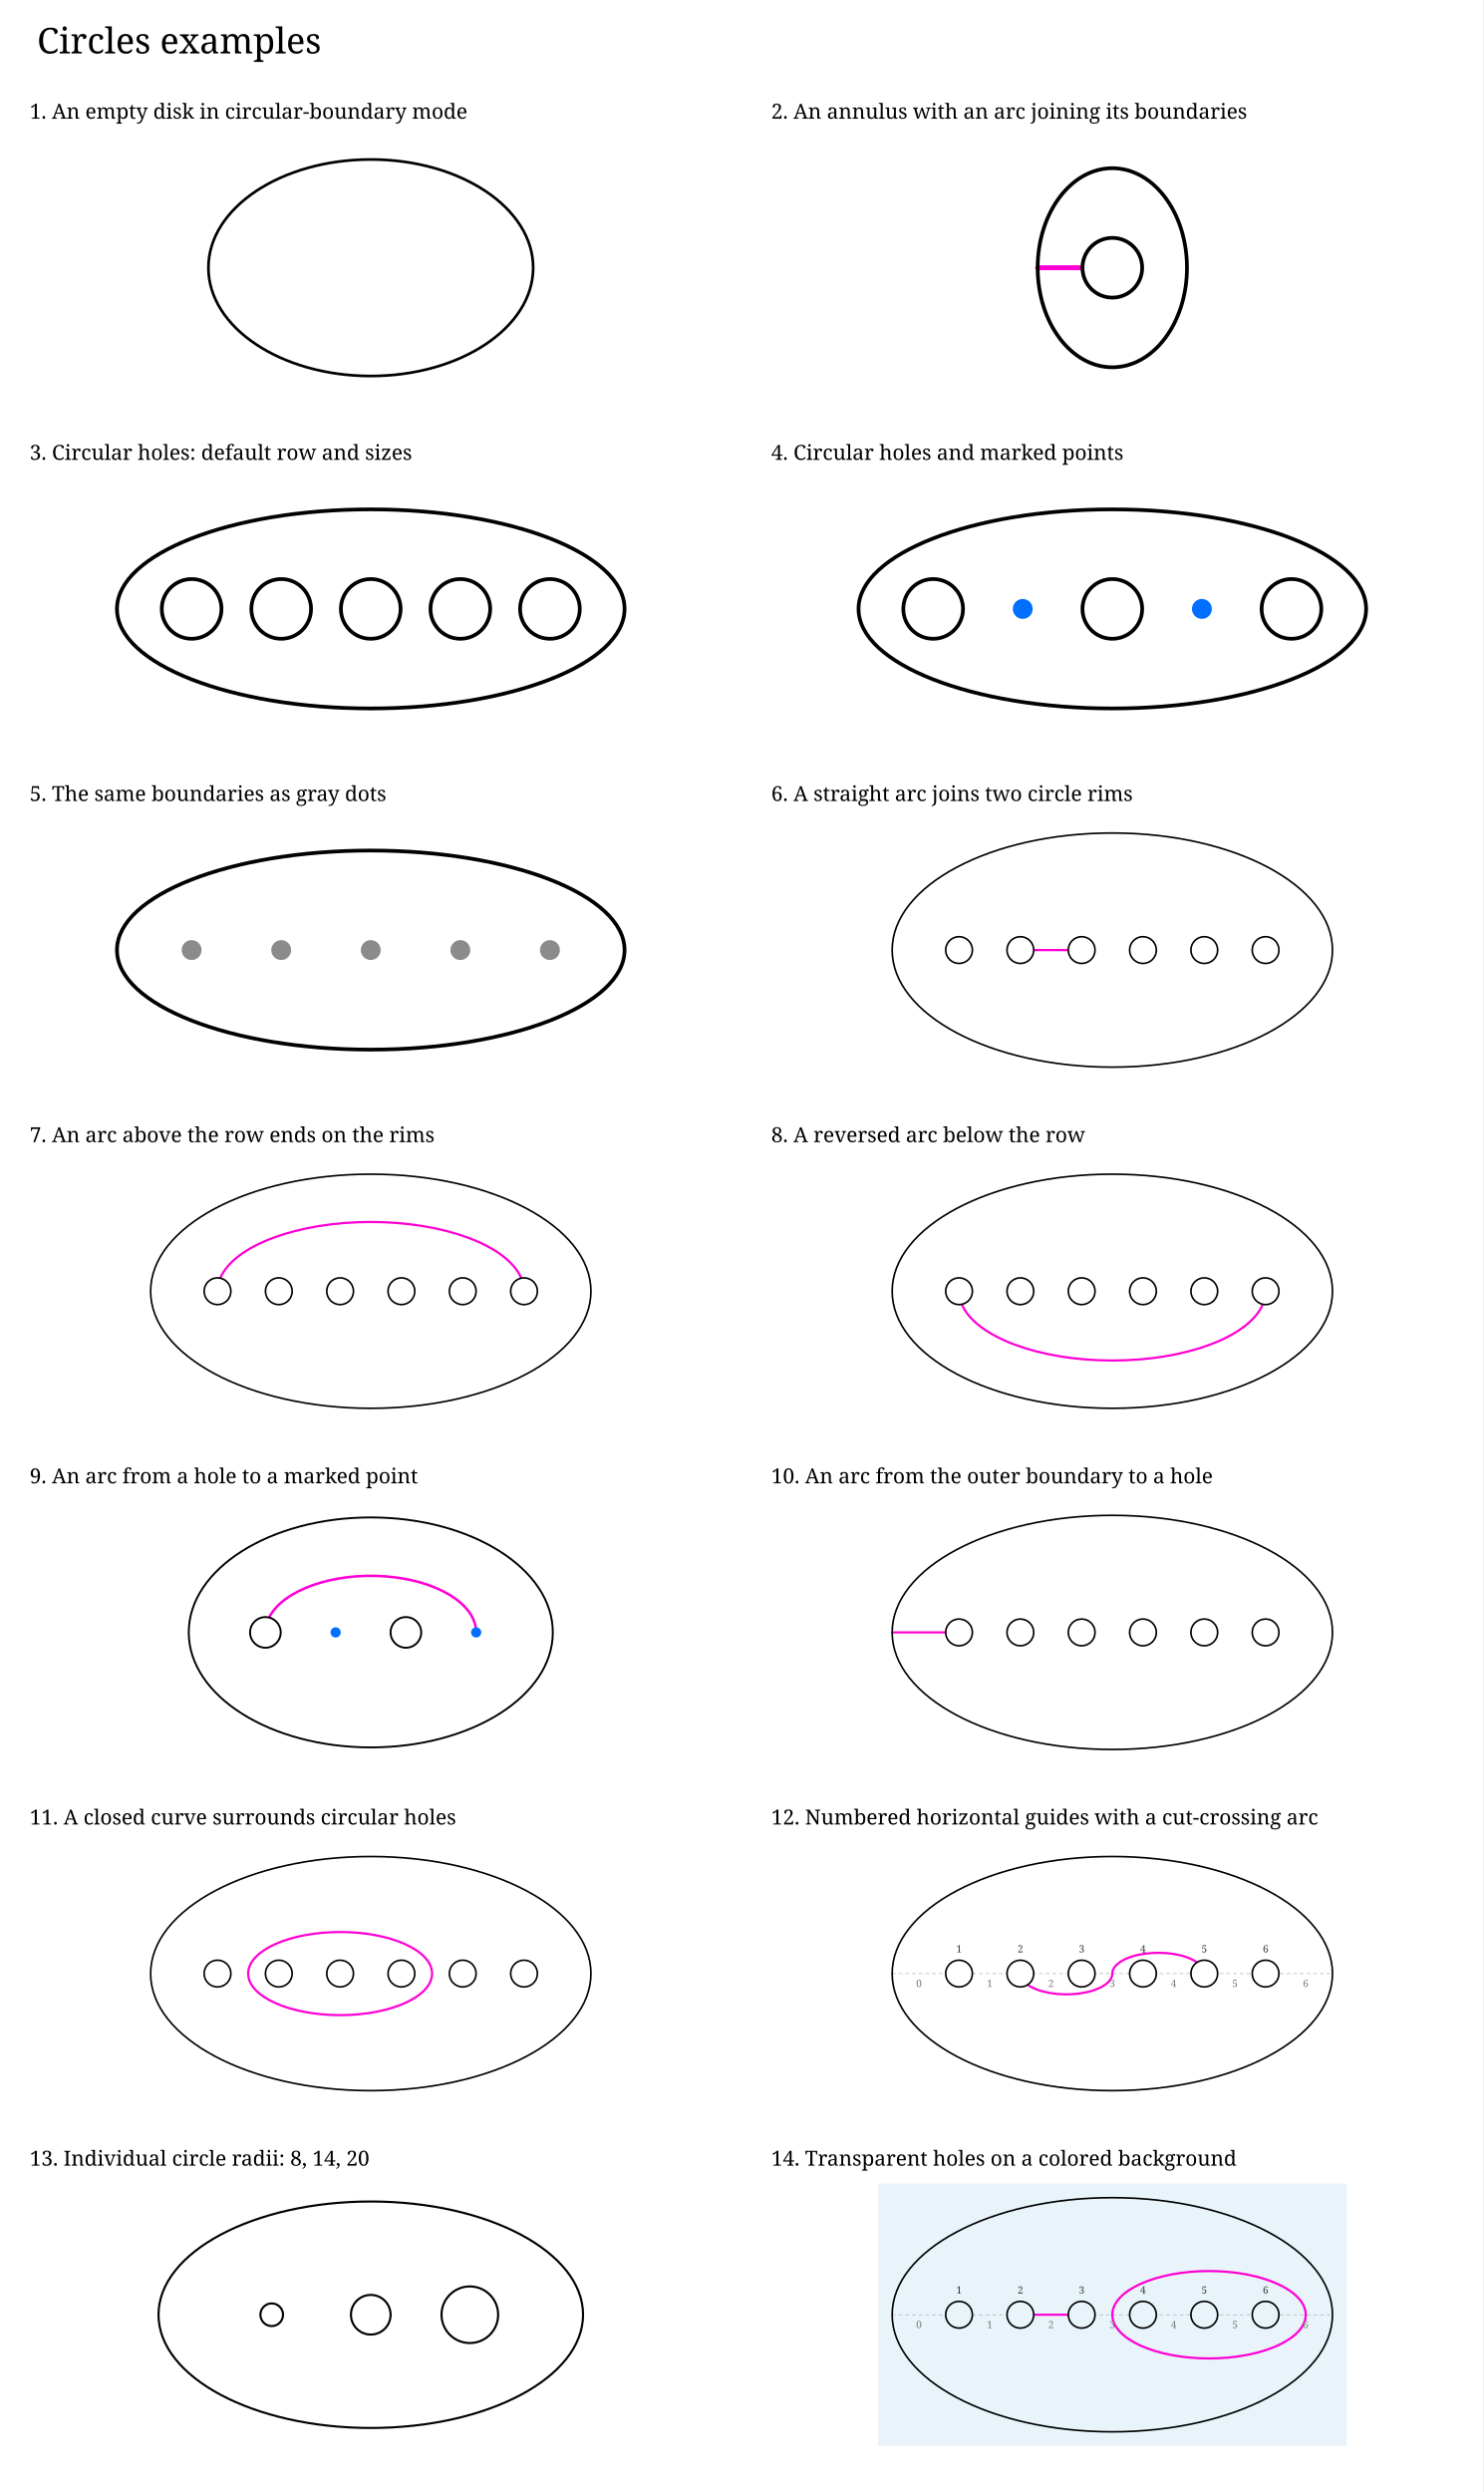
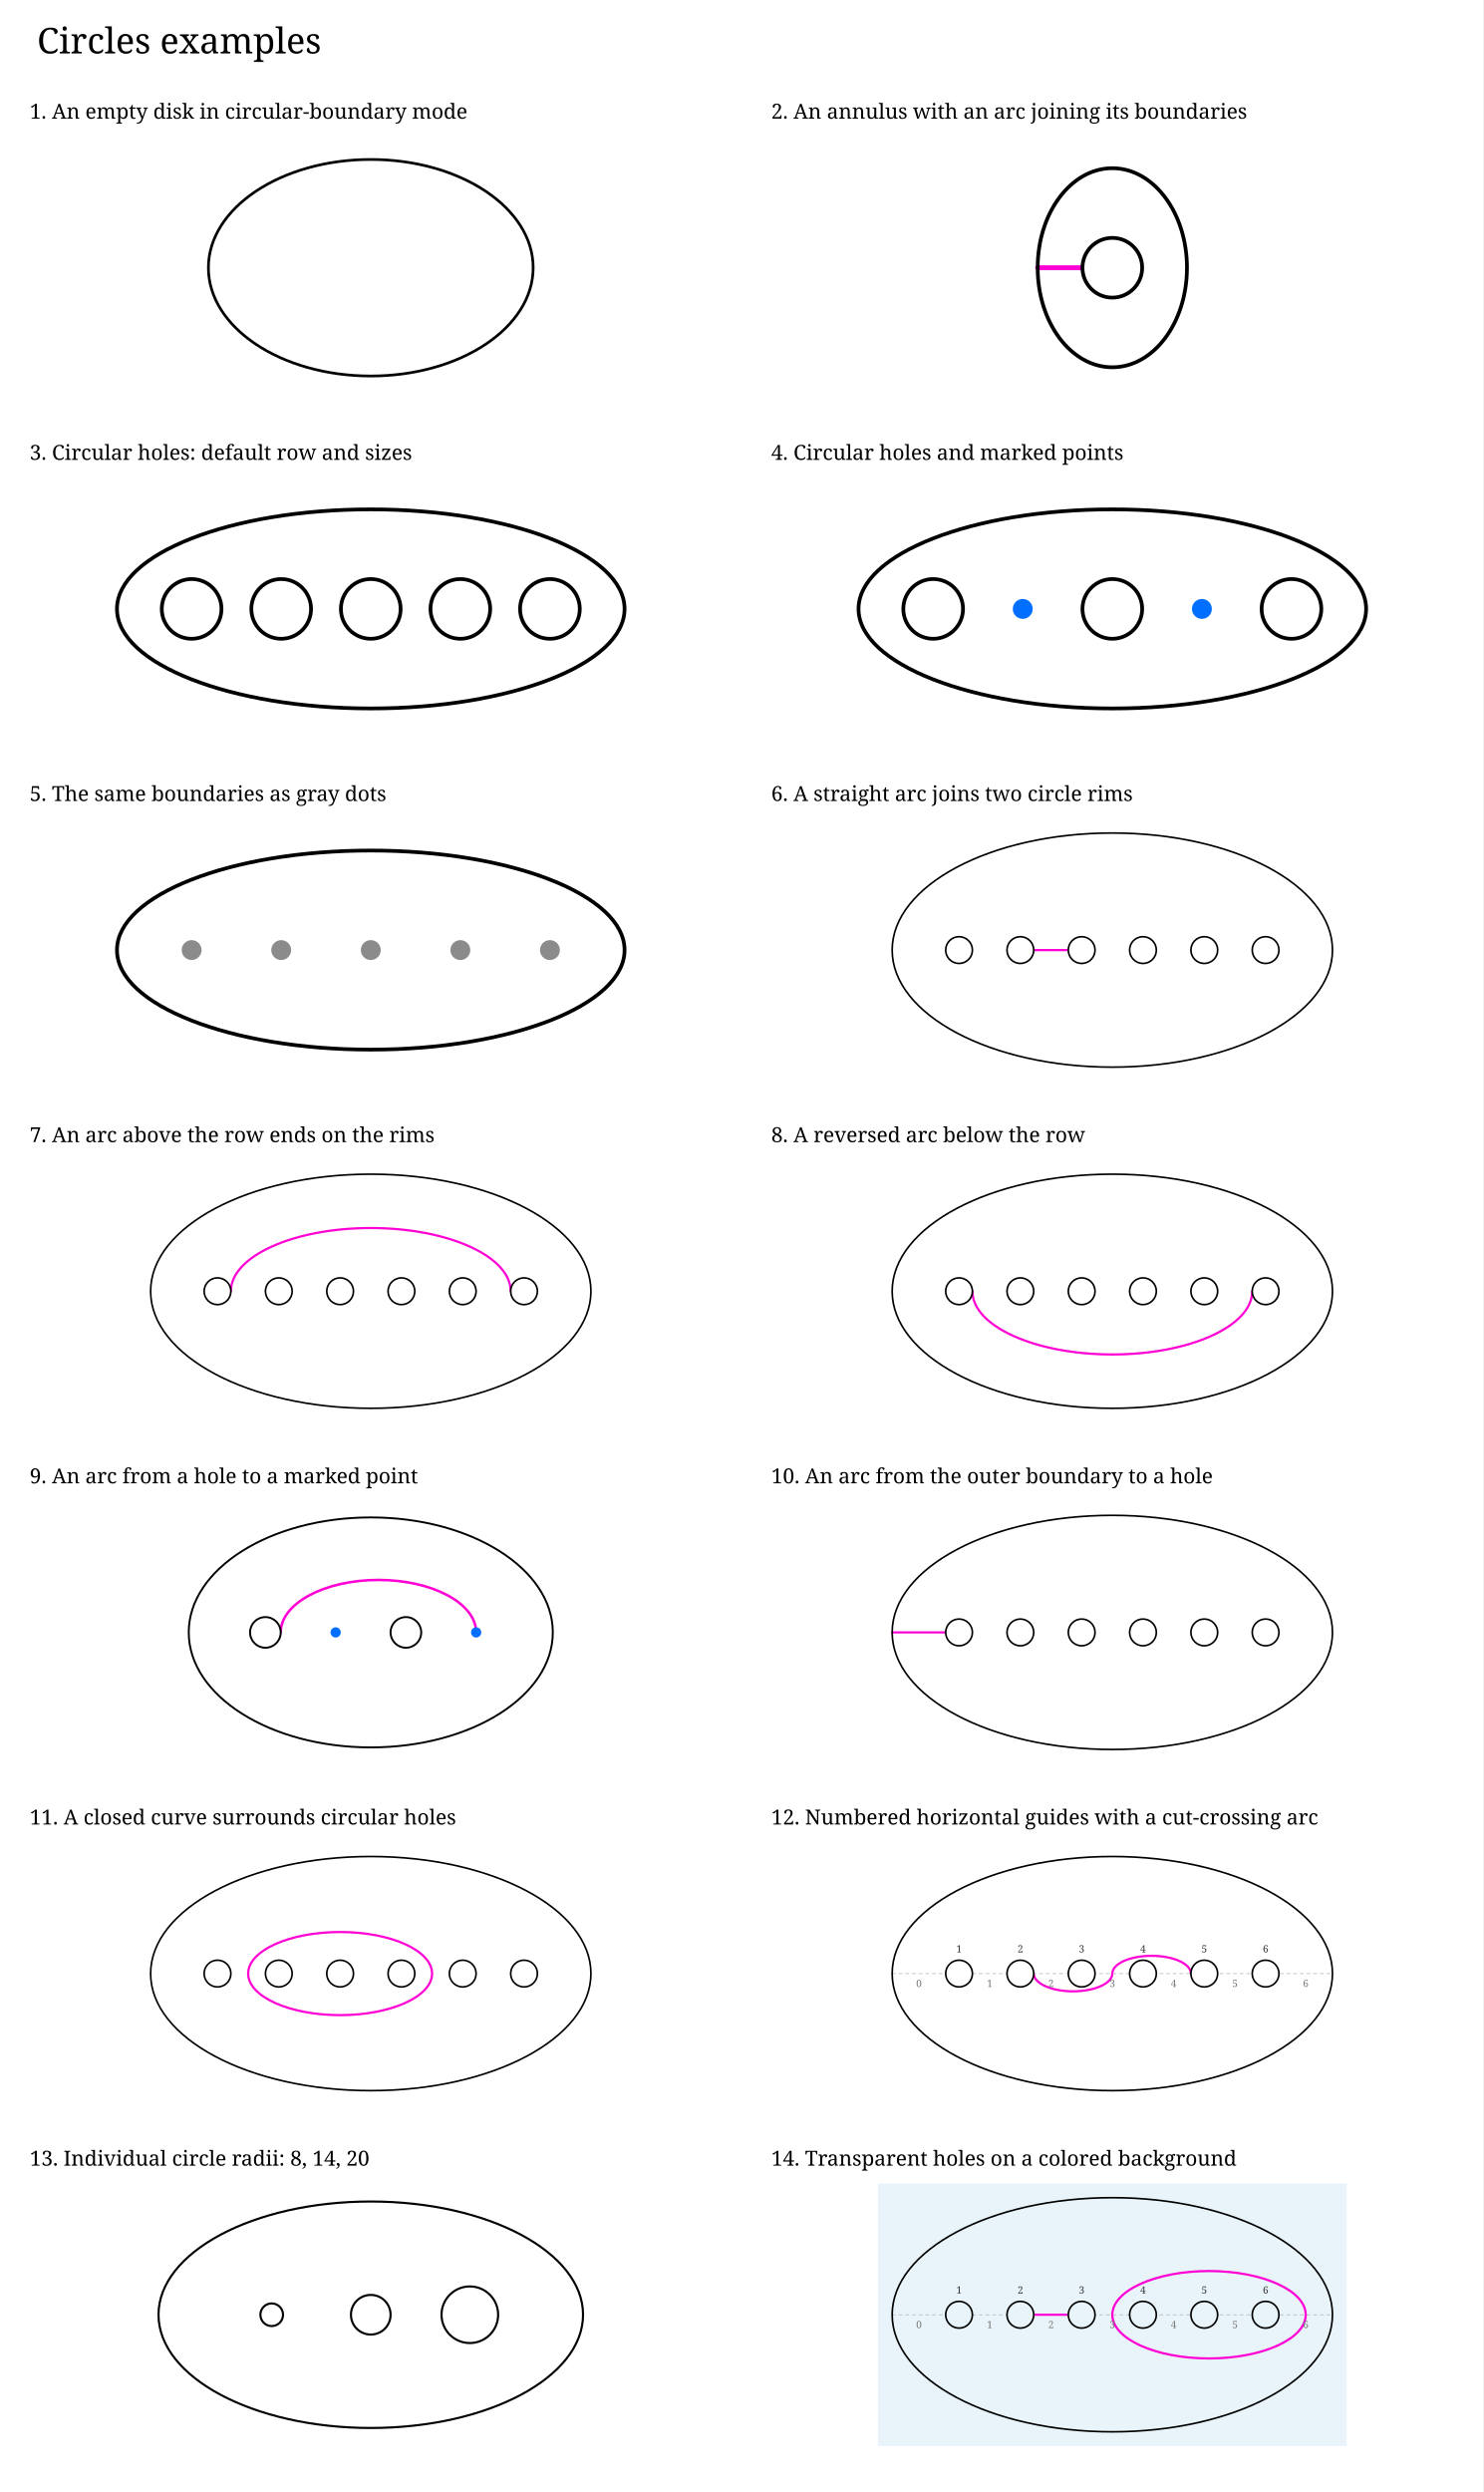
<svg xmlns="http://www.w3.org/2000/svg" viewBox="0 0 1000 1680" width="1000" height="1680">
  <rect width="100%" height="100%" fill="white" />
  <text x="25" y="36" font-family="serif" font-size="24">Circles examples</text>
  <text x="20" y="80" font-family="serif" font-size="14">1. An empty disk in circular-boundary mode</text>
  <svg x="20" y="92" width="460" height="177" viewBox="0 0 205.5 145.5">
    <ellipse class="outer-boundary" cx="102.75" cy="72.75" rx="90" ry="60" fill="none" stroke="#000000" stroke-width="1.5" />
  </svg>
  <text x="520" y="80" font-family="serif" font-size="14">2. An annulus with an arc joining its boundaries</text>
  <svg x="520" y="92" width="460" height="177" viewBox="0 0 85.5 105.5">
    <defs>
-       <clipPath id="sd-adba06e5483de978e819" clipPathUnits="userSpaceOnUse">
+       <clipPath id="sd-57d7816bccb07fd32469" clipPathUnits="userSpaceOnUse">
        <path d="M 0 105.5 L 85.5 105.5 L 85.5 0 L 0 0 Z  M 30.75 52.75 A 12 12 0 1 1 54.75 52.75 A 12 12 0 1 1 30.75 52.75 Z " clip-rule="evenodd" fill-rule="evenodd" />
      </clipPath>
    </defs>
-     <path class="arc" d="M 12.75 52.75 L 30.75 52.75" fill="none" stroke="#ff00d4" stroke-width="2" stroke-linecap="round" stroke-linejoin="round" clip-path="url(#sd-adba06e5483de978e819)" />
+     <path class="arc" d="M 12.75 52.75 L 30.75 52.75" fill="none" stroke="#ff00d4" stroke-width="2" stroke-linecap="round" stroke-linejoin="round" clip-path="url(#sd-57d7816bccb07fd32469)" />
    <ellipse class="outer-boundary" cx="42.75" cy="52.75" rx="30" ry="40" fill="none" stroke="#000000" stroke-width="1.5" />
    <circle class="inner-boundary-circle" cx="42.75" cy="52.75" r="12" fill="none" stroke="#000000" stroke-width="1.5" />
  </svg>
  <text x="20" y="310" font-family="serif" font-size="14">3. Circular holes: default row and sizes</text>
  <svg x="20" y="322" width="460" height="177" viewBox="0 0 229.5 105.5">
    <ellipse class="outer-boundary" cx="114.75" cy="52.75" rx="102" ry="40" fill="none" stroke="#000000" stroke-width="1.5" />
    <circle class="inner-boundary-circle" cx="42.75" cy="52.75" r="12" fill="none" stroke="#000000" stroke-width="1.5" />
    <circle class="inner-boundary-circle" cx="78.75" cy="52.75" r="12" fill="none" stroke="#000000" stroke-width="1.5" />
    <circle class="inner-boundary-circle" cx="114.75" cy="52.75" r="12" fill="none" stroke="#000000" stroke-width="1.5" />
    <circle class="inner-boundary-circle" cx="150.75" cy="52.75" r="12" fill="none" stroke="#000000" stroke-width="1.5" />
    <circle class="inner-boundary-circle" cx="186.75" cy="52.75" r="12" fill="none" stroke="#000000" stroke-width="1.5" />
  </svg>
  <text x="520" y="310" font-family="serif" font-size="14">4. Circular holes and marked points</text>
  <svg x="520" y="322" width="460" height="177" viewBox="0 0 229.5 105.5">
    <ellipse class="outer-boundary" cx="114.75" cy="52.75" rx="102" ry="40" fill="none" stroke="#000000" stroke-width="1.5" />
    <circle class="inner-boundary-circle" cx="42.75" cy="52.75" r="12" fill="none" stroke="#000000" stroke-width="1.5" />
    <circle class="marked-point" cx="78.75" cy="52.75" r="4" fill="#006fff" />
    <circle class="inner-boundary-circle" cx="114.75" cy="52.75" r="12" fill="none" stroke="#000000" stroke-width="1.5" />
    <circle class="marked-point" cx="150.75" cy="52.75" r="4" fill="#006fff" />
    <circle class="inner-boundary-circle" cx="186.75" cy="52.75" r="12" fill="none" stroke="#000000" stroke-width="1.5" />
  </svg>
  <text x="20" y="540" font-family="serif" font-size="14">5. The same boundaries as gray dots</text>
  <svg x="20" y="552" width="460" height="177" viewBox="0 0 229.5 105.5">
    <ellipse class="outer-boundary" cx="114.75" cy="52.75" rx="102" ry="40" fill="none" stroke="#000000" stroke-width="1.5" />
    <circle class="inner-boundary" cx="42.75" cy="52.75" r="4" fill="#8b8b8b" />
    <circle class="inner-boundary" cx="78.75" cy="52.75" r="4" fill="#8b8b8b" />
    <circle class="inner-boundary" cx="114.75" cy="52.75" r="4" fill="#8b8b8b" />
    <circle class="inner-boundary" cx="150.75" cy="52.75" r="4" fill="#8b8b8b" />
    <circle class="inner-boundary" cx="186.75" cy="52.75" r="4" fill="#8b8b8b" />
  </svg>
  <text x="520" y="540" font-family="serif" font-size="14">6. A straight arc joins two circle rims</text>
  <svg x="520" y="552" width="460" height="177" viewBox="0 0 420.5 235.5">
    <defs>
-       <clipPath id="sd-c401b717db1f63311c58" clipPathUnits="userSpaceOnUse">
-         <path d="M 0 235.5 L 420.5 235.5 L 420.5 0 L 0 0 Z  M 60.75 117.75 A 12 12 0 1 1 84.75 117.75 A 12 12 0 1 1 60.75 117.75 Z  M 115.75 117.75 A 12 12 0 1 1 139.75 117.75 A 12 12 0 1 1 115.75 117.75 Z  M 170.75 117.75 A 12 12 0 1 1 194.75 117.75 A 12 12 0 1 1 170.75 117.75 Z  M 225.75 117.75 A 12 12 0 1 1 249.75 117.75 A 12 12 0 1 1 225.75 117.75 Z  M 280.75 117.75 A 12 12 0 1 1 304.75 117.75 A 12 12 0 1 1 280.75 117.75 Z  M 335.75 117.75 A 12 12 0 1 1 359.75 117.75 A 12 12 0 1 1 335.75 117.75 Z " clip-rule="evenodd" fill-rule="evenodd" />
-       </clipPath>
-     </defs>
-     <path class="arc" d="M 139.75 117.75 L 170.75 117.75" fill="none" stroke="#ff00d4" stroke-width="2" stroke-linecap="round" stroke-linejoin="round" clip-path="url(#sd-c401b717db1f63311c58)" />
+       <clipPath id="sd-c375531d54211aa6d455" clipPathUnits="userSpaceOnUse">
+         <path d="M 0 235.5 L 420.5 235.5 L 420.5 0 L 0 0 Z  M 60.75 117.75 A 12 12 0 1 1 84.75 117.75 A 12 12 0 1 1 60.75 117.75 Z  M 115.75 117.75 A 12 12 0 1 1 139.75 117.75 A 12 12 0 1 1 115.75 117.75 Z  M 170.75 117.75 A 12 12 0 1 1 194.75 117.75 A 12 12 0 1 1 170.75 117.75 Z  M 225.75 117.75 A 12 12 0 1 1 249.75 117.75 A 12 12 0 1 1 225.75 117.75 Z  M 280.75 117.75 A 12 12 0 1 1 304.75 117.75 A 12 12 0 1 1 280.75 117.75 Z  M 335.75 117.75 A 12 12 0 1 1 359.75 117.75 A 12 12 0 1 1 335.75 117.75 Z " clip-rule="evenodd" fill-rule="evenodd" />
+       </clipPath>
+     </defs>
+     <path class="arc" d="M 139.75 117.75 L 170.75 117.75" fill="none" stroke="#ff00d4" stroke-width="2" stroke-linecap="round" stroke-linejoin="round" clip-path="url(#sd-c375531d54211aa6d455)" />
    <ellipse class="outer-boundary" cx="210.25" cy="117.75" rx="197.5" ry="105" fill="none" stroke="#000000" stroke-width="1.5" />
    <circle class="inner-boundary-circle" cx="72.75" cy="117.75" r="12" fill="none" stroke="#000000" stroke-width="1.5" />
    <circle class="inner-boundary-circle" cx="127.75" cy="117.75" r="12" fill="none" stroke="#000000" stroke-width="1.5" />
    <circle class="inner-boundary-circle" cx="182.75" cy="117.75" r="12" fill="none" stroke="#000000" stroke-width="1.5" />
    <circle class="inner-boundary-circle" cx="237.75" cy="117.75" r="12" fill="none" stroke="#000000" stroke-width="1.5" />
    <circle class="inner-boundary-circle" cx="292.75" cy="117.75" r="12" fill="none" stroke="#000000" stroke-width="1.5" />
    <circle class="inner-boundary-circle" cx="347.75" cy="117.75" r="12" fill="none" stroke="#000000" stroke-width="1.5" />
  </svg>
  <text x="20" y="770" font-family="serif" font-size="14">7. An arc above the row ends on the rims</text>
  <svg x="20" y="782" width="460" height="177" viewBox="0 0 420.5 235.5">
    <defs>
-       <clipPath id="sd-9aa4d41cd8f9a00b6ccc" clipPathUnits="userSpaceOnUse">
-         <path d="M 0 235.5 L 420.5 235.5 L 420.5 0 L 0 0 Z  M 60.75 117.75 A 12 12 0 1 1 84.75 117.75 A 12 12 0 1 1 60.75 117.75 Z  M 115.75 117.75 A 12 12 0 1 1 139.75 117.75 A 12 12 0 1 1 115.75 117.75 Z  M 170.75 117.75 A 12 12 0 1 1 194.75 117.75 A 12 12 0 1 1 170.75 117.75 Z  M 225.75 117.75 A 12 12 0 1 1 249.75 117.75 A 12 12 0 1 1 225.75 117.75 Z  M 280.75 117.75 A 12 12 0 1 1 304.75 117.75 A 12 12 0 1 1 280.75 117.75 Z  M 335.75 117.75 A 12 12 0 1 1 359.75 117.75 A 12 12 0 1 1 335.75 117.75 Z " clip-rule="evenodd" fill-rule="evenodd" />
-       </clipPath>
-     </defs>
-     <path class="arc" d="M 75.227 106.008 A 137.5 62.136 0 0 1 345.273 106.008" fill="none" stroke="#ff00d4" stroke-width="2" stroke-linecap="round" stroke-linejoin="round" clip-path="url(#sd-9aa4d41cd8f9a00b6ccc)" />
+       <clipPath id="sd-3f522e0946fd6fec0464" clipPathUnits="userSpaceOnUse">
+         <path d="M 0 235.5 L 420.5 235.5 L 420.5 0 L 0 0 Z  M 60.75 117.75 A 12 12 0 1 1 84.75 117.75 A 12 12 0 1 1 60.75 117.75 Z  M 115.75 117.75 A 12 12 0 1 1 139.75 117.75 A 12 12 0 1 1 115.75 117.75 Z  M 170.75 117.75 A 12 12 0 1 1 194.75 117.75 A 12 12 0 1 1 170.75 117.75 Z  M 225.75 117.75 A 12 12 0 1 1 249.75 117.75 A 12 12 0 1 1 225.75 117.75 Z  M 280.75 117.75 A 12 12 0 1 1 304.75 117.75 A 12 12 0 1 1 280.75 117.75 Z  M 335.75 117.75 A 12 12 0 1 1 359.75 117.75 A 12 12 0 1 1 335.75 117.75 Z " clip-rule="evenodd" fill-rule="evenodd" />
+       </clipPath>
+     </defs>
+     <path class="arc" d="M 84.75 117.75 A 125.5 56.713 0 0 1 335.75 117.75" fill="none" stroke="#ff00d4" stroke-width="2" stroke-linecap="round" stroke-linejoin="round" clip-path="url(#sd-3f522e0946fd6fec0464)" />
    <ellipse class="outer-boundary" cx="210.25" cy="117.75" rx="197.5" ry="105" fill="none" stroke="#000000" stroke-width="1.5" />
    <circle class="inner-boundary-circle" cx="72.75" cy="117.75" r="12" fill="none" stroke="#000000" stroke-width="1.5" />
    <circle class="inner-boundary-circle" cx="127.75" cy="117.75" r="12" fill="none" stroke="#000000" stroke-width="1.5" />
    <circle class="inner-boundary-circle" cx="182.75" cy="117.75" r="12" fill="none" stroke="#000000" stroke-width="1.5" />
    <circle class="inner-boundary-circle" cx="237.75" cy="117.75" r="12" fill="none" stroke="#000000" stroke-width="1.5" />
    <circle class="inner-boundary-circle" cx="292.75" cy="117.75" r="12" fill="none" stroke="#000000" stroke-width="1.5" />
    <circle class="inner-boundary-circle" cx="347.75" cy="117.75" r="12" fill="none" stroke="#000000" stroke-width="1.5" />
  </svg>
  <text x="520" y="770" font-family="serif" font-size="14">8. A reversed arc below the row</text>
  <svg x="520" y="782" width="460" height="177" viewBox="0 0 420.5 235.5">
    <defs>
-       <clipPath id="sd-b561547d8c7008cf8d78" clipPathUnits="userSpaceOnUse">
-         <path d="M 0 235.5 L 420.5 235.5 L 420.5 0 L 0 0 Z  M 60.75 117.75 A 12 12 0 1 1 84.75 117.75 A 12 12 0 1 1 60.75 117.75 Z  M 115.75 117.75 A 12 12 0 1 1 139.75 117.75 A 12 12 0 1 1 115.75 117.75 Z  M 170.75 117.75 A 12 12 0 1 1 194.75 117.75 A 12 12 0 1 1 170.75 117.75 Z  M 225.75 117.75 A 12 12 0 1 1 249.75 117.75 A 12 12 0 1 1 225.75 117.75 Z  M 280.75 117.75 A 12 12 0 1 1 304.75 117.75 A 12 12 0 1 1 280.75 117.75 Z  M 335.75 117.75 A 12 12 0 1 1 359.75 117.75 A 12 12 0 1 1 335.75 117.75 Z " clip-rule="evenodd" fill-rule="evenodd" />
-       </clipPath>
-     </defs>
-     <path class="arc" d="M 345.273 129.492 A 137.5 62.136 0 0 1 75.227 129.492" fill="none" stroke="#ff00d4" stroke-width="2" stroke-linecap="round" stroke-linejoin="round" clip-path="url(#sd-b561547d8c7008cf8d78)" />
+       <clipPath id="sd-39b050129ecb06be7877" clipPathUnits="userSpaceOnUse">
+         <path d="M 0 235.5 L 420.5 235.5 L 420.5 0 L 0 0 Z  M 60.75 117.75 A 12 12 0 1 1 84.75 117.75 A 12 12 0 1 1 60.75 117.75 Z  M 115.75 117.75 A 12 12 0 1 1 139.75 117.75 A 12 12 0 1 1 115.75 117.75 Z  M 170.75 117.75 A 12 12 0 1 1 194.75 117.75 A 12 12 0 1 1 170.75 117.75 Z  M 225.75 117.75 A 12 12 0 1 1 249.75 117.75 A 12 12 0 1 1 225.75 117.75 Z  M 280.75 117.75 A 12 12 0 1 1 304.75 117.75 A 12 12 0 1 1 280.75 117.75 Z  M 335.75 117.75 A 12 12 0 1 1 359.75 117.75 A 12 12 0 1 1 335.75 117.75 Z " clip-rule="evenodd" fill-rule="evenodd" />
+       </clipPath>
+     </defs>
+     <path class="arc" d="M 335.75 117.75 A 125.5 56.713 0 0 1 84.75 117.75" fill="none" stroke="#ff00d4" stroke-width="2" stroke-linecap="round" stroke-linejoin="round" clip-path="url(#sd-39b050129ecb06be7877)" />
    <ellipse class="outer-boundary" cx="210.25" cy="117.75" rx="197.5" ry="105" fill="none" stroke="#000000" stroke-width="1.5" />
    <circle class="inner-boundary-circle" cx="72.75" cy="117.75" r="12" fill="none" stroke="#000000" stroke-width="1.5" />
    <circle class="inner-boundary-circle" cx="127.75" cy="117.75" r="12" fill="none" stroke="#000000" stroke-width="1.5" />
    <circle class="inner-boundary-circle" cx="182.75" cy="117.75" r="12" fill="none" stroke="#000000" stroke-width="1.5" />
    <circle class="inner-boundary-circle" cx="237.75" cy="117.75" r="12" fill="none" stroke="#000000" stroke-width="1.5" />
    <circle class="inner-boundary-circle" cx="292.75" cy="117.75" r="12" fill="none" stroke="#000000" stroke-width="1.5" />
    <circle class="inner-boundary-circle" cx="347.75" cy="117.75" r="12" fill="none" stroke="#000000" stroke-width="1.5" />
  </svg>
  <text x="20" y="1000" font-family="serif" font-size="14">9. An arc from a hole to a marked point</text>
  <svg x="20" y="1012" width="460" height="177" viewBox="0 0 310.5 205.5">
    <defs>
-       <clipPath id="sd-968c089f1c75ab4a355a" clipPathUnits="userSpaceOnUse">
+       <clipPath id="sd-59f13cf33e46f12c43d1" clipPathUnits="userSpaceOnUse">
        <path d="M 0 205.5 L 310.5 205.5 L 310.5 0 L 0 0 Z  M 60.75 102.75 A 12 12 0 1 1 84.75 102.75 A 12 12 0 1 1 60.75 102.75 Z  M 170.75 102.75 A 12 12 0 1 1 194.75 102.75 A 12 12 0 1 1 170.75 102.75 Z " clip-rule="evenodd" fill-rule="evenodd" />
      </clipPath>
    </defs>
-     <path class="arc" d="M 75.652 91.106 A 82.5 44.289 0 0 1 237.75 102.75" fill="none" stroke="#ff00d4" stroke-width="2" stroke-linecap="round" stroke-linejoin="round" clip-path="url(#sd-968c089f1c75ab4a355a)" />
+     <path class="arc" d="M 84.75 102.75 A 76.5 41.068 0 0 1 237.75 102.75" fill="none" stroke="#ff00d4" stroke-width="2" stroke-linecap="round" stroke-linejoin="round" clip-path="url(#sd-59f13cf33e46f12c43d1)" />
    <ellipse class="outer-boundary" cx="155.25" cy="102.75" rx="142.5" ry="90" fill="none" stroke="#000000" stroke-width="1.5" />
    <circle class="inner-boundary-circle" cx="72.75" cy="102.75" r="12" fill="none" stroke="#000000" stroke-width="1.5" />
    <circle class="marked-point" cx="127.75" cy="102.75" r="4" fill="#006fff" />
    <circle class="inner-boundary-circle" cx="182.75" cy="102.75" r="12" fill="none" stroke="#000000" stroke-width="1.5" />
    <circle class="marked-point" cx="237.75" cy="102.75" r="4" fill="#006fff" />
  </svg>
  <text x="520" y="1000" font-family="serif" font-size="14">10. An arc from the outer boundary to a hole</text>
  <svg x="520" y="1012" width="460" height="177" viewBox="0 0 420.5 235.5">
    <defs>
-       <clipPath id="sd-901a7f851be16c486dcd" clipPathUnits="userSpaceOnUse">
-         <path d="M 0 235.5 L 420.5 235.5 L 420.5 0 L 0 0 Z  M 60.75 117.75 A 12 12 0 1 1 84.75 117.75 A 12 12 0 1 1 60.75 117.75 Z  M 115.75 117.75 A 12 12 0 1 1 139.75 117.75 A 12 12 0 1 1 115.75 117.75 Z  M 170.75 117.75 A 12 12 0 1 1 194.75 117.75 A 12 12 0 1 1 170.75 117.75 Z  M 225.75 117.75 A 12 12 0 1 1 249.75 117.75 A 12 12 0 1 1 225.75 117.75 Z  M 280.75 117.75 A 12 12 0 1 1 304.75 117.75 A 12 12 0 1 1 280.75 117.75 Z  M 335.75 117.75 A 12 12 0 1 1 359.75 117.75 A 12 12 0 1 1 335.75 117.75 Z " clip-rule="evenodd" fill-rule="evenodd" />
-       </clipPath>
-     </defs>
-     <path class="arc" d="M 12.75 117.75 L 60.75 117.75" fill="none" stroke="#ff00d4" stroke-width="2" stroke-linecap="round" stroke-linejoin="round" clip-path="url(#sd-901a7f851be16c486dcd)" />
+       <clipPath id="sd-d4dc4ce83070b077bad3" clipPathUnits="userSpaceOnUse">
+         <path d="M 0 235.5 L 420.5 235.5 L 420.5 0 L 0 0 Z  M 60.75 117.75 A 12 12 0 1 1 84.75 117.75 A 12 12 0 1 1 60.75 117.75 Z  M 115.75 117.75 A 12 12 0 1 1 139.75 117.75 A 12 12 0 1 1 115.75 117.75 Z  M 170.75 117.75 A 12 12 0 1 1 194.75 117.75 A 12 12 0 1 1 170.75 117.75 Z  M 225.75 117.75 A 12 12 0 1 1 249.75 117.75 A 12 12 0 1 1 225.75 117.75 Z  M 280.75 117.75 A 12 12 0 1 1 304.75 117.75 A 12 12 0 1 1 280.75 117.75 Z  M 335.75 117.75 A 12 12 0 1 1 359.75 117.75 A 12 12 0 1 1 335.75 117.75 Z " clip-rule="evenodd" fill-rule="evenodd" />
+       </clipPath>
+     </defs>
+     <path class="arc" d="M 12.75 117.75 L 60.75 117.75" fill="none" stroke="#ff00d4" stroke-width="2" stroke-linecap="round" stroke-linejoin="round" clip-path="url(#sd-d4dc4ce83070b077bad3)" />
    <ellipse class="outer-boundary" cx="210.25" cy="117.75" rx="197.5" ry="105" fill="none" stroke="#000000" stroke-width="1.5" />
    <circle class="inner-boundary-circle" cx="72.75" cy="117.75" r="12" fill="none" stroke="#000000" stroke-width="1.5" />
    <circle class="inner-boundary-circle" cx="127.75" cy="117.75" r="12" fill="none" stroke="#000000" stroke-width="1.5" />
    <circle class="inner-boundary-circle" cx="182.75" cy="117.75" r="12" fill="none" stroke="#000000" stroke-width="1.5" />
    <circle class="inner-boundary-circle" cx="237.75" cy="117.75" r="12" fill="none" stroke="#000000" stroke-width="1.5" />
    <circle class="inner-boundary-circle" cx="292.75" cy="117.75" r="12" fill="none" stroke="#000000" stroke-width="1.5" />
    <circle class="inner-boundary-circle" cx="347.75" cy="117.75" r="12" fill="none" stroke="#000000" stroke-width="1.5" />
  </svg>
  <text x="20" y="1230" font-family="serif" font-size="14">11. A closed curve surrounds circular holes</text>
  <svg x="20" y="1242" width="460" height="177" viewBox="0 0 420.5 235.5">
    <defs>
      <clipPath id="sd-457108df2d84363af135" clipPathUnits="userSpaceOnUse">
        <path d="M 0 235.5 L 420.5 235.5 L 420.5 0 L 0 0 Z  M 60.75 117.75 A 12 12 0 1 1 84.75 117.75 A 12 12 0 1 1 60.75 117.75 Z  M 115.75 117.75 A 12 12 0 1 1 139.75 117.75 A 12 12 0 1 1 115.75 117.75 Z  M 170.75 117.75 A 12 12 0 1 1 194.75 117.75 A 12 12 0 1 1 170.75 117.75 Z  M 225.75 117.75 A 12 12 0 1 1 249.75 117.75 A 12 12 0 1 1 225.75 117.75 Z  M 280.75 117.75 A 12 12 0 1 1 304.75 117.75 A 12 12 0 1 1 280.75 117.75 Z  M 335.75 117.75 A 12 12 0 1 1 359.75 117.75 A 12 12 0 1 1 335.75 117.75 Z " clip-rule="evenodd" fill-rule="evenodd" />
      </clipPath>
    </defs>
    <path class="closed-curve" d="M 100.25 117.75 A 82.5 37.282 0 0 1 265.25 117.75 A 82.5 37.282 0 0 1 100.25 117.75 Z " fill="none" stroke="#ff00d4" stroke-width="2" stroke-linecap="round" stroke-linejoin="round" clip-path="url(#sd-457108df2d84363af135)" />
    <ellipse class="outer-boundary" cx="210.25" cy="117.75" rx="197.5" ry="105" fill="none" stroke="#000000" stroke-width="1.5" />
    <circle class="inner-boundary-circle" cx="72.75" cy="117.75" r="12" fill="none" stroke="#000000" stroke-width="1.5" />
    <circle class="inner-boundary-circle" cx="127.75" cy="117.75" r="12" fill="none" stroke="#000000" stroke-width="1.5" />
    <circle class="inner-boundary-circle" cx="182.75" cy="117.75" r="12" fill="none" stroke="#000000" stroke-width="1.5" />
    <circle class="inner-boundary-circle" cx="237.75" cy="117.75" r="12" fill="none" stroke="#000000" stroke-width="1.5" />
    <circle class="inner-boundary-circle" cx="292.75" cy="117.75" r="12" fill="none" stroke="#000000" stroke-width="1.5" />
    <circle class="inner-boundary-circle" cx="347.75" cy="117.75" r="12" fill="none" stroke="#000000" stroke-width="1.5" />
  </svg>
  <text x="520" y="1230" font-family="serif" font-size="14">12. Numbered horizontal guides with a cut-crossing arc</text>
  <svg x="520" y="1242" width="460" height="177" viewBox="0 0 420.5 235.5">
    <defs>
-       <clipPath id="sd-427504090dcc7de1e346" clipPathUnits="userSpaceOnUse">
-         <path d="M 0 235.5 L 420.5 235.5 L 420.5 0 L 0 0 Z  M 60.75 117.75 A 12 12 0 1 1 84.75 117.75 A 12 12 0 1 1 60.75 117.75 Z  M 115.75 117.75 A 12 12 0 1 1 139.75 117.75 A 12 12 0 1 1 115.75 117.75 Z  M 170.75 117.75 A 12 12 0 1 1 194.75 117.75 A 12 12 0 1 1 170.75 117.75 Z  M 225.75 117.75 A 12 12 0 1 1 249.75 117.75 A 12 12 0 1 1 225.75 117.75 Z  M 280.75 117.75 A 12 12 0 1 1 304.75 117.75 A 12 12 0 1 1 280.75 117.75 Z  M 335.75 117.75 A 12 12 0 1 1 359.75 117.75 A 12 12 0 1 1 335.75 117.75 Z " clip-rule="evenodd" fill-rule="evenodd" />
-       </clipPath>
-     </defs>
-     <path class="axis" d="M 12.75 117.75 L 407.75 117.75" fill="none" stroke="#aaaaaa" stroke-width="0.6" stroke-linecap="round" stroke-linejoin="round" stroke-dasharray="3 3" clip-path="url(#sd-427504090dcc7de1e346)" />
-     <path class="arc" d="M 134.282 127.816 A 41.25 18.641 0 0 0 210.25 117.75 A 41.25 18.641 0 0 1 286.218 107.684" fill="none" stroke="#ff00d4" stroke-width="2" stroke-linecap="round" stroke-linejoin="round" clip-path="url(#sd-427504090dcc7de1e346)" />
+       <clipPath id="sd-f8f5c8d41be17ff2d8eb" clipPathUnits="userSpaceOnUse">
+         <path d="M 0 235.5 L 420.5 235.5 L 420.5 0 L 0 0 Z  M 60.75 117.75 A 12 12 0 1 1 84.75 117.75 A 12 12 0 1 1 60.75 117.75 Z  M 115.75 117.75 A 12 12 0 1 1 139.75 117.75 A 12 12 0 1 1 115.75 117.75 Z  M 170.75 117.75 A 12 12 0 1 1 194.75 117.75 A 12 12 0 1 1 170.75 117.75 Z  M 225.75 117.75 A 12 12 0 1 1 249.75 117.75 A 12 12 0 1 1 225.75 117.75 Z  M 280.75 117.75 A 12 12 0 1 1 304.75 117.75 A 12 12 0 1 1 280.75 117.75 Z  M 335.75 117.75 A 12 12 0 1 1 359.75 117.75 A 12 12 0 1 1 335.75 117.75 Z " clip-rule="evenodd" fill-rule="evenodd" />
+       </clipPath>
+     </defs>
+     <path class="axis" d="M 12.75 117.75 L 407.75 117.75" fill="none" stroke="#aaaaaa" stroke-width="0.6" stroke-linecap="round" stroke-linejoin="round" stroke-dasharray="3 3" clip-path="url(#sd-f8f5c8d41be17ff2d8eb)" />
+     <path class="arc" d="M 139.75 117.75 A 35.25 15.929 0 0 0 210.25 117.75 A 35.25 15.929 0 0 1 280.75 117.75" fill="none" stroke="#ff00d4" stroke-width="2" stroke-linecap="round" stroke-linejoin="round" clip-path="url(#sd-f8f5c8d41be17ff2d8eb)" />
    <ellipse class="outer-boundary" cx="210.25" cy="117.75" rx="197.5" ry="105" fill="none" stroke="#000000" stroke-width="1.5" />
    <circle class="inner-boundary-circle" cx="72.75" cy="117.75" r="12" fill="none" stroke="#000000" stroke-width="1.5" />
    <circle class="inner-boundary-circle" cx="127.75" cy="117.75" r="12" fill="none" stroke="#000000" stroke-width="1.5" />
    <circle class="inner-boundary-circle" cx="182.75" cy="117.75" r="12" fill="none" stroke="#000000" stroke-width="1.5" />
    <circle class="inner-boundary-circle" cx="237.75" cy="117.75" r="12" fill="none" stroke="#000000" stroke-width="1.5" />
    <circle class="inner-boundary-circle" cx="292.75" cy="117.75" r="12" fill="none" stroke="#000000" stroke-width="1.5" />
    <circle class="inner-boundary-circle" cx="347.75" cy="117.75" r="12" fill="none" stroke="#000000" stroke-width="1.5" />
    <text x="36.75" y="129.75" fill="#777777" font-size="9" font-family="serif" text-anchor="middle">0</text>
    <text x="100.25" y="129.75" fill="#777777" font-size="9" font-family="serif" text-anchor="middle">1</text>
    <text x="155.25" y="129.75" fill="#777777" font-size="9" font-family="serif" text-anchor="middle">2</text>
    <text x="210.25" y="129.75" fill="#777777" font-size="9" font-family="serif" text-anchor="middle">3</text>
    <text x="265.25" y="129.75" fill="#777777" font-size="9" font-family="serif" text-anchor="middle">4</text>
    <text x="320.25" y="129.75" fill="#777777" font-size="9" font-family="serif" text-anchor="middle">5</text>
    <text x="383.75" y="129.75" fill="#777777" font-size="9" font-family="serif" text-anchor="middle">6</text>
    <text x="72.75" y="98.75" fill="#333333" font-size="9" font-family="serif" text-anchor="middle">1</text>
    <text x="127.75" y="98.75" fill="#333333" font-size="9" font-family="serif" text-anchor="middle">2</text>
    <text x="182.75" y="98.75" fill="#333333" font-size="9" font-family="serif" text-anchor="middle">3</text>
    <text x="237.75" y="98.75" fill="#333333" font-size="9" font-family="serif" text-anchor="middle">4</text>
    <text x="292.75" y="98.75" fill="#333333" font-size="9" font-family="serif" text-anchor="middle">5</text>
    <text x="347.75" y="98.75" fill="#333333" font-size="9" font-family="serif" text-anchor="middle">6</text>
  </svg>
  <text x="20" y="1460" font-family="serif" font-size="14">13. Individual circle radii: 8, 14, 20</text>
  <svg x="20" y="1472" width="460" height="177" viewBox="0 0 325.5 185.5">
    <ellipse class="outer-boundary" cx="162.75" cy="92.75" rx="150" ry="80" fill="none" stroke="#000000" stroke-width="1.5" />
    <circle class="inner-boundary-circle" cx="92.75" cy="92.75" r="8" fill="none" stroke="#000000" stroke-width="1.5" />
    <circle class="inner-boundary-circle" cx="162.75" cy="92.75" r="14" fill="none" stroke="#000000" stroke-width="1.5" />
    <circle class="inner-boundary-circle" cx="232.75" cy="92.75" r="20" fill="none" stroke="#000000" stroke-width="1.5" />
  </svg>
  <text x="520" y="1460" font-family="serif" font-size="14">14. Transparent holes on a colored background</text>
  <svg x="520" y="1472" width="460" height="177" viewBox="0 0 420.5 235.5">
    <rect width="100%" height="100%" fill="#e9f4fa" />
    <defs>
-       <clipPath id="sd-d8f07f65d17d66f4aa5c" clipPathUnits="userSpaceOnUse">
-         <path d="M 0 235.5 L 420.5 235.5 L 420.5 0 L 0 0 Z  M 60.75 117.75 A 12 12 0 1 1 84.75 117.75 A 12 12 0 1 1 60.75 117.75 Z  M 115.75 117.75 A 12 12 0 1 1 139.75 117.75 A 12 12 0 1 1 115.75 117.75 Z  M 170.75 117.75 A 12 12 0 1 1 194.75 117.75 A 12 12 0 1 1 170.75 117.75 Z  M 225.75 117.75 A 12 12 0 1 1 249.75 117.75 A 12 12 0 1 1 225.75 117.75 Z  M 280.75 117.75 A 12 12 0 1 1 304.75 117.75 A 12 12 0 1 1 280.75 117.75 Z  M 335.75 117.75 A 12 12 0 1 1 359.75 117.75 A 12 12 0 1 1 335.75 117.75 Z " clip-rule="evenodd" fill-rule="evenodd" />
-       </clipPath>
-     </defs>
-     <path class="axis" d="M 12.75 117.75 L 407.75 117.75" fill="none" stroke="#aaaaaa" stroke-width="0.6" stroke-linecap="round" stroke-linejoin="round" stroke-dasharray="3 3" clip-path="url(#sd-d8f07f65d17d66f4aa5c)" />
-     <path class="arc" d="M 139.75 117.75 L 170.75 117.75" fill="none" stroke="#ff00d4" stroke-width="2" stroke-linecap="round" stroke-linejoin="round" clip-path="url(#sd-d8f07f65d17d66f4aa5c)" />
-     <path class="closed-curve" d="M 210.25 117.75 A 86.75 39.202 0 0 1 383.75 117.75 A 86.75 39.202 0 0 1 210.25 117.75 Z " fill="none" stroke="#ff00d4" stroke-width="2" stroke-linecap="round" stroke-linejoin="round" clip-path="url(#sd-d8f07f65d17d66f4aa5c)" />
+       <clipPath id="sd-72fa8fbc11d459fd4377" clipPathUnits="userSpaceOnUse">
+         <path d="M 0 235.5 L 420.5 235.5 L 420.5 0 L 0 0 Z  M 60.75 117.75 A 12 12 0 1 1 84.75 117.75 A 12 12 0 1 1 60.75 117.75 Z  M 115.75 117.75 A 12 12 0 1 1 139.75 117.75 A 12 12 0 1 1 115.75 117.75 Z  M 170.75 117.75 A 12 12 0 1 1 194.75 117.75 A 12 12 0 1 1 170.75 117.75 Z  M 225.75 117.75 A 12 12 0 1 1 249.75 117.75 A 12 12 0 1 1 225.75 117.75 Z  M 280.75 117.75 A 12 12 0 1 1 304.75 117.75 A 12 12 0 1 1 280.75 117.75 Z  M 335.75 117.75 A 12 12 0 1 1 359.75 117.75 A 12 12 0 1 1 335.75 117.75 Z " clip-rule="evenodd" fill-rule="evenodd" />
+       </clipPath>
+     </defs>
+     <path class="axis" d="M 12.75 117.75 L 407.75 117.75" fill="none" stroke="#aaaaaa" stroke-width="0.6" stroke-linecap="round" stroke-linejoin="round" stroke-dasharray="3 3" clip-path="url(#sd-72fa8fbc11d459fd4377)" />
+     <path class="arc" d="M 139.75 117.75 L 170.75 117.75" fill="none" stroke="#ff00d4" stroke-width="2" stroke-linecap="round" stroke-linejoin="round" clip-path="url(#sd-72fa8fbc11d459fd4377)" />
+     <path class="closed-curve" d="M 210.25 117.75 A 86.75 39.202 0 0 1 383.75 117.75 A 86.75 39.202 0 0 1 210.25 117.75 Z " fill="none" stroke="#ff00d4" stroke-width="2" stroke-linecap="round" stroke-linejoin="round" clip-path="url(#sd-72fa8fbc11d459fd4377)" />
    <ellipse class="outer-boundary" cx="210.25" cy="117.75" rx="197.5" ry="105" fill="none" stroke="#000000" stroke-width="1.5" />
    <circle class="inner-boundary-circle" cx="72.75" cy="117.75" r="12" fill="none" stroke="#000000" stroke-width="1.5" />
    <circle class="inner-boundary-circle" cx="127.75" cy="117.75" r="12" fill="none" stroke="#000000" stroke-width="1.5" />
    <circle class="inner-boundary-circle" cx="182.75" cy="117.75" r="12" fill="none" stroke="#000000" stroke-width="1.5" />
    <circle class="inner-boundary-circle" cx="237.75" cy="117.75" r="12" fill="none" stroke="#000000" stroke-width="1.5" />
    <circle class="inner-boundary-circle" cx="292.75" cy="117.75" r="12" fill="none" stroke="#000000" stroke-width="1.5" />
    <circle class="inner-boundary-circle" cx="347.75" cy="117.75" r="12" fill="none" stroke="#000000" stroke-width="1.5" />
    <text x="36.75" y="129.75" fill="#777777" font-size="9" font-family="serif" text-anchor="middle">0</text>
    <text x="100.25" y="129.75" fill="#777777" font-size="9" font-family="serif" text-anchor="middle">1</text>
    <text x="155.25" y="129.75" fill="#777777" font-size="9" font-family="serif" text-anchor="middle">2</text>
    <text x="210.25" y="129.75" fill="#777777" font-size="9" font-family="serif" text-anchor="middle">3</text>
    <text x="265.25" y="129.75" fill="#777777" font-size="9" font-family="serif" text-anchor="middle">4</text>
    <text x="320.25" y="129.75" fill="#777777" font-size="9" font-family="serif" text-anchor="middle">5</text>
    <text x="383.75" y="129.75" fill="#777777" font-size="9" font-family="serif" text-anchor="middle">6</text>
    <text x="72.75" y="98.75" fill="#333333" font-size="9" font-family="serif" text-anchor="middle">1</text>
    <text x="127.75" y="98.75" fill="#333333" font-size="9" font-family="serif" text-anchor="middle">2</text>
    <text x="182.75" y="98.75" fill="#333333" font-size="9" font-family="serif" text-anchor="middle">3</text>
    <text x="237.75" y="98.75" fill="#333333" font-size="9" font-family="serif" text-anchor="middle">4</text>
    <text x="292.75" y="98.75" fill="#333333" font-size="9" font-family="serif" text-anchor="middle">5</text>
    <text x="347.75" y="98.75" fill="#333333" font-size="9" font-family="serif" text-anchor="middle">6</text>
  </svg>
</svg>
